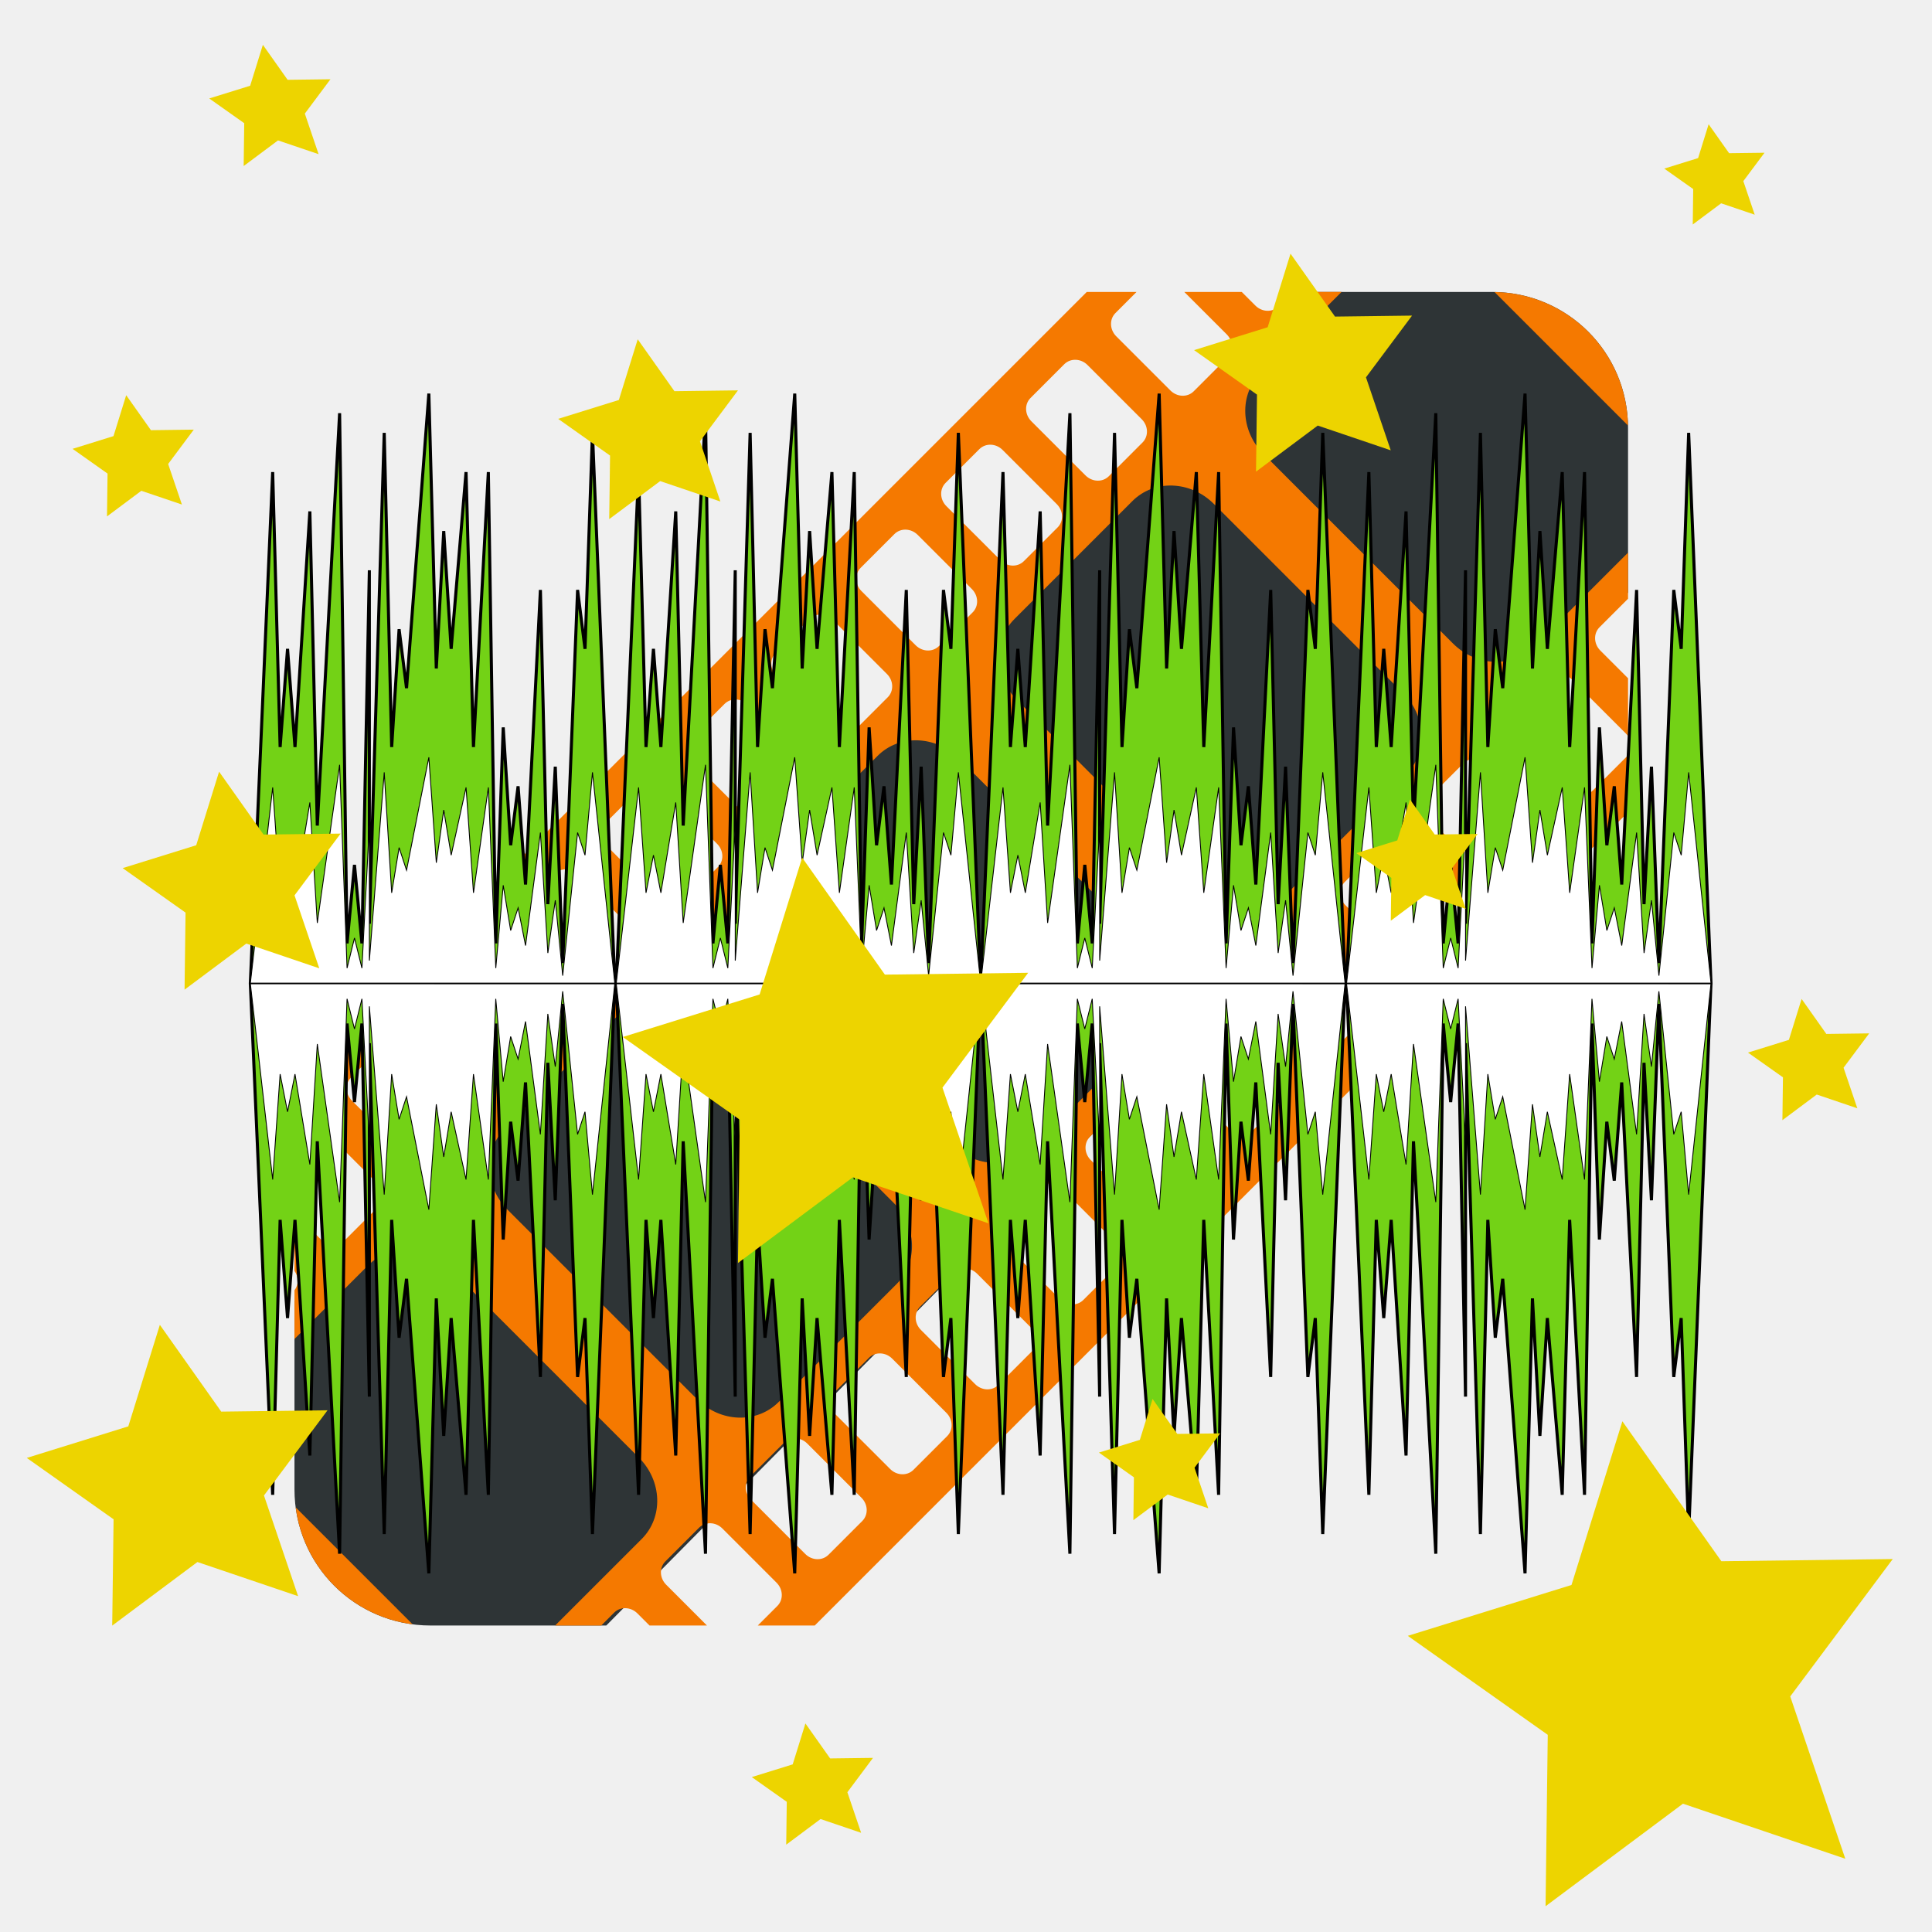
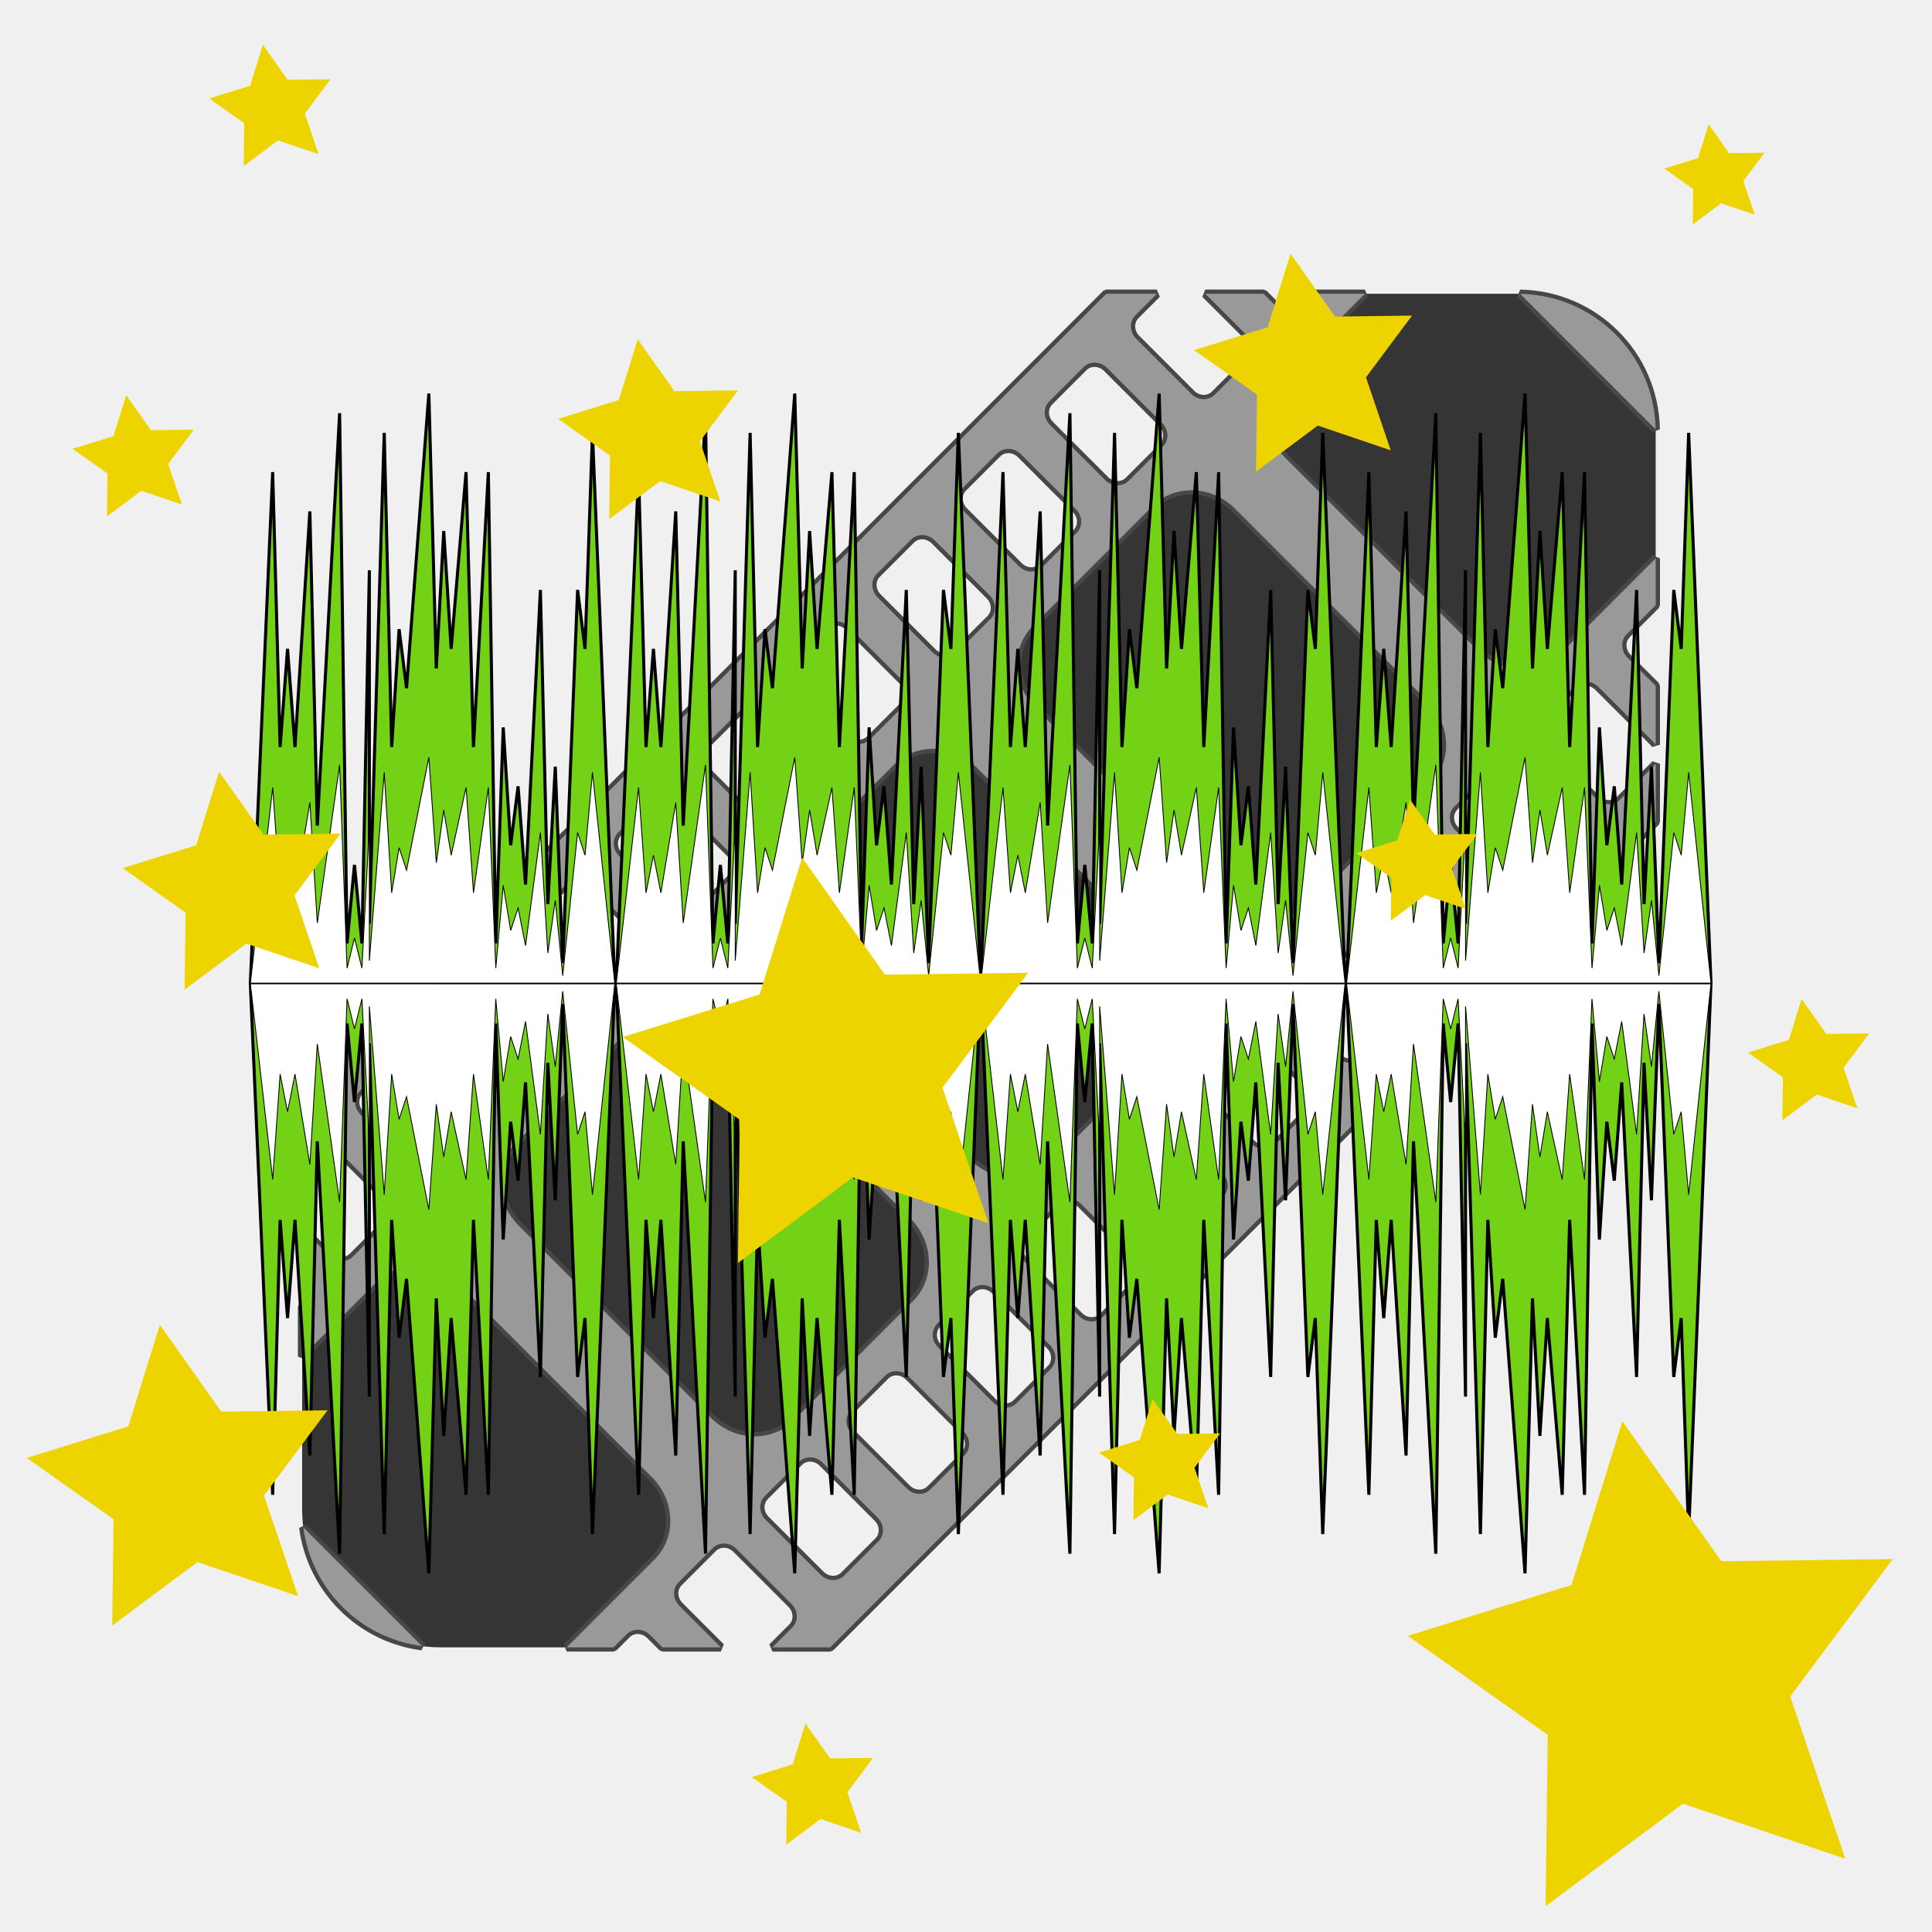
<svg xmlns="http://www.w3.org/2000/svg" xmlns:ns1="http://www.openswatchbook.org/uri/2009/osb" width="256px" height="256px" viewBox="0 0 256 256" version="1.1" id="SVGRoot" enable-background="new">
  <defs id="defs4485">
    <pattern id="Strips1_1" patternTransform="translate(0,0) scale(10,10)" height="1" width="2" patternUnits="userSpaceOnUse">
      <rect id="rect5447" height="2" width="1" y="-0.5" x="0" style="fill:black;stroke:none" />
    </pattern>
    <linearGradient id="linearGradient4727" ns1:paint="solid">
      <stop style="stop-color:#ce5c00;stop-opacity:1;" offset="0" id="stop4725" />
    </linearGradient>
    <pattern patternUnits="userSpaceOnUse" width="55" height="90" patternTransform="translate(-60,50.5)" id="pattern6214">
      <g style="fill:url(#Strips1_1);fill-opacity:1" transform="translate(-15,-28.5)" id="g4691">
        <rect style="opacity:0.815;fill:url(#Strips1_1);fill-opacity:1;stroke:none;stroke-width:4.527;stroke-linecap:round;stroke-linejoin:bevel;stroke-miterlimit:17.6;stroke-dasharray:none;stroke-dashoffset:0;stroke-opacity:1;paint-order:stroke fill markers" id="rect4683" width="30" height="30" x="40" y="59" ry="7.9" />
        <path style="opacity:0.815;fill:url(#Strips1_1);fill-opacity:1;stroke:none;stroke-width:8.601;stroke-linecap:round;stroke-linejoin:bevel;stroke-miterlimit:17.6;stroke-dasharray:none;stroke-dashoffset:0;stroke-opacity:1;paint-order:stroke fill markers" d="m 15,28.5 v 90 l 45,-45 z" id="path4687" />
      </g>
    </pattern>
  </defs>
  <g id="layer3" style="display:none">
    <path style="display:inline;opacity:1;fill:#99542c;fill-opacity:1;stroke:none;stroke-width:2.404;stroke-linecap:round;stroke-linejoin:bevel;stroke-miterlimit:17.6;stroke-dasharray:none;stroke-dashoffset:0;stroke-opacity:0.976;paint-order:stroke fill markers" d="m 218.904,18.277 c -0.857,-0.098 -1.727,-0.153 -2.612,-0.153 l -58.608,0.001 -8.325,8.325 1.63,1.63 -7.071,7.071 1.906,1.906 L 121.075,61.806 119.169,59.9 16.881,162.187 v 55.348 c 0,0.624 0.031,1.24 0.08,1.851 l 20.73,20.73 c 0.611,0.049 1.227,0.08 1.851,0.08 H 91.177 L 216.534,114.839 237.747,93.625 238.953,92.42 V 40.784 c 0,-0.884 -0.056,-1.755 -0.153,-2.612 z" id="path882" />
  </g>
  <g style="display:inline" id="g4738">
-     <path style="display:inline;opacity:1;fill:#2e3436;fill-opacity:1;stroke:none;stroke-width:5.573;stroke-linecap:round;stroke-linejoin:bevel;stroke-miterlimit:17.6;stroke-dasharray:none;stroke-dashoffset:0;stroke-opacity:0.976;paint-order:stroke fill markers" d="M 171.298,38.684 39.02,172.406 v 24.951 c 0,9.989 8.042,18.031 18.031,18.031 H 80.336 L 215.724,78.524 V 56.715 c 0,-9.989 -8.042,-18.031 -18.031,-18.031 z" id="rect1130" />
-     <path style="display:inline;opacity:1;fill:#f57900;fill-opacity:1;stroke:none;stroke-width:5.573;stroke-linecap:round;stroke-linejoin:bevel;stroke-miterlimit:17.6;stroke-dasharray:none;stroke-dashoffset:0;stroke-opacity:0.976;paint-order:stroke fill markers" d="M 144.002,38.684 39.02,143.666 v 6.596 l 0.723,-0.723 c 0.825,-0.825 2.201,-0.778 3.085,0.106 l 7.18,7.18 c 0.884,0.884 0.931,2.26 0.106,3.085 l -4.468,4.47 c -0.825,0.825 -2.201,0.777 -3.085,-0.107 l -3.54,-3.54 v 7.666 c 0.563,0.797 0.565,1.834 0,2.566 v 6.46 l 9.754,-9.754 c 2.885,-2.885 7.694,-2.72 10.784,0.37 l 25.099,25.099 c 3.09,3.09 3.255,7.899 0.37,10.784 L 73.562,215.388 h 6.109 l 1.708,-1.708 c 0.825,-0.825 2.201,-0.777 3.085,0.107 l 1.601,1.601 h 7.61 l -5.405,-5.407 c -0.884,-0.884 -0.932,-2.26 -0.107,-3.085 l 4.47,-4.47 c 0.825,-0.825 2.201,-0.777 3.085,0.107 l 7.178,7.18 c 0.884,0.884 0.932,2.258 0.107,3.083 l -2.591,2.591 h 7.548 L 215.724,107.624 v -7.593 c -0.06,0.081 -0.118,0.164 -0.191,0.238 l -4.47,4.468 c -0.825,0.825 -2.201,0.778 -3.085,-0.106 l -7.178,-7.18 c -0.884,-0.884 -0.932,-2.26 -0.107,-3.085 l 4.47,-4.468 c 0.825,-0.825 2.201,-0.778 3.085,0.106 l 7.178,7.18 c 0.114,0.114 0.212,0.236 0.298,0.364 v -7.677 l -3.672,-3.671 c -0.884,-0.884 -0.931,-2.26 -0.106,-3.085 l 3.778,-3.778 v -6.111 l -12.41,12.41 c -2.885,2.885 -7.694,2.72 -10.784,-0.37 L 167.432,60.168 c -3.09,-3.09 -3.255,-7.901 -0.37,-10.786 l 10.7,-10.699 h -6.423 l -1.912,1.912 c -0.825,0.825 -2.201,0.777 -3.085,-0.107 l -1.804,-1.804 h -7.612 l 5.612,5.61 c 0.884,0.884 0.931,2.26 0.106,3.085 l -4.47,4.47 c -0.825,0.825 -2.201,0.777 -3.085,-0.107 l -7.178,-7.178 c -0.884,-0.884 -0.932,-2.26 -0.107,-3.085 l 2.794,-2.794 z m 54.027,0.008 17.687,17.687 C 215.54,46.659 207.749,38.869 198.029,38.692 Z m -55.488,8.983 c 0.558,0.019 1.122,0.251 1.563,0.693 l 7.18,7.18 c 0.884,0.884 0.931,2.26 0.106,3.085 l -4.468,4.47 c -0.825,0.825 -2.201,0.777 -3.085,-0.107 l -7.18,-7.18 c -0.884,-0.884 -0.931,-2.258 -0.106,-3.083 l 4.468,-4.47 c 0.413,-0.413 0.964,-0.607 1.521,-0.587 z m -11.253,11.252 c 0.558,0.019 1.122,0.253 1.563,0.695 l 7.18,7.18 c 0.884,0.884 0.932,2.26 0.107,3.085 l -4.47,4.468 c -0.825,0.825 -2.201,0.778 -3.085,-0.106 l -7.18,-7.18 c -0.884,-0.884 -0.931,-2.26 -0.106,-3.085 l 4.47,-4.468 c 0.413,-0.413 0.962,-0.608 1.52,-0.589 z m 24.078,5.413 c 1.949,0.067 3.924,0.88 5.469,2.424 l 25.099,25.099 c 3.09,3.09 3.255,7.899 0.37,10.784 l -15.622,15.622 c -2.885,2.885 -7.696,2.72 -10.786,-0.37 L 134.798,92.801 c -3.09,-3.09 -3.255,-7.901 -0.37,-10.786 l 15.622,-15.622 c 1.442,-1.442 3.366,-2.122 5.315,-2.055 z m -35.331,5.84 c 0.558,0.019 1.123,0.253 1.565,0.695 l 7.178,7.178 c 0.884,0.884 0.932,2.26 0.107,3.085 l -4.47,4.47 c -0.825,0.825 -2.201,0.778 -3.085,-0.106 l -7.178,-7.18 c -0.884,-0.884 -0.932,-2.26 -0.107,-3.085 l 4.47,-4.47 c 0.413,-0.413 0.962,-0.607 1.52,-0.587 z m -11.253,11.253 c 0.558,0.019 1.123,0.253 1.565,0.695 l 7.178,7.178 c 0.884,0.884 0.932,2.26 0.107,3.085 l -4.47,4.47 c -0.825,0.825 -2.201,0.777 -3.085,-0.107 l -7.178,-7.178 c -0.884,-0.884 -0.932,-2.26 -0.107,-3.085 l 4.47,-4.47 c 0.413,-0.413 0.962,-0.607 1.52,-0.587 z M 97.529,92.686 c 0.558,0.019 1.122,0.253 1.563,0.695 l 7.18,7.178 c 0.884,0.884 0.931,2.26 0.106,3.085 l -4.47,4.47 c -0.825,0.825 -2.199,0.777 -3.083,-0.107 l -7.18,-7.178 C 90.761,99.945 90.714,98.569 91.54,97.743 l 4.468,-4.47 c 0.413,-0.413 0.964,-0.607 1.521,-0.587 z m 24.078,5.411 c 1.949,0.067 3.924,0.881 5.469,2.426 l 25.099,25.097 c 3.09,3.09 3.255,7.899 0.37,10.784 l -15.622,15.622 c -2.885,2.885 -7.696,2.721 -10.786,-0.368 l -25.099,-25.099 c -3.09,-3.09 -3.253,-7.899 -0.368,-10.784 l 15.622,-15.624 c 1.442,-1.442 3.366,-2.122 5.315,-2.055 z m 73.822,2.465 c 0.558,0.019 1.123,0.253 1.565,0.695 l 7.178,7.18 c 0.884,0.884 0.932,2.258 0.107,3.083 l -4.47,4.47 c -0.825,0.825 -2.201,0.778 -3.085,-0.106 l -7.178,-7.18 c -0.884,-0.884 -0.932,-2.26 -0.107,-3.085 l 4.47,-4.47 c 0.413,-0.413 0.962,-0.607 1.52,-0.587 z m -109.153,3.377 c 0.558,0.019 1.122,0.251 1.563,0.693 l 7.18,7.18 c 0.884,0.884 0.931,2.26 0.106,3.085 l -4.468,4.468 c -0.825,0.825 -2.201,0.778 -3.085,-0.106 l -7.18,-7.18 c -0.884,-0.884 -0.931,-2.26 -0.106,-3.085 l 4.47,-4.468 c 0.413,-0.413 0.962,-0.607 1.52,-0.587 z m 97.901,7.876 c 0.558,0.019 1.122,0.253 1.563,0.695 l 7.18,7.178 c 0.884,0.884 0.931,2.26 0.106,3.085 l -4.47,4.47 c -0.825,0.825 -2.199,0.777 -3.083,-0.107 l -7.18,-7.178 c -0.884,-0.884 -0.932,-2.26 -0.107,-3.085 l 4.47,-4.47 c 0.413,-0.413 0.964,-0.607 1.521,-0.587 z m -109.155,3.376 c 0.558,0.019 1.123,0.253 1.565,0.695 l 7.178,7.18 c 0.884,0.884 0.932,2.258 0.107,3.083 l -4.47,4.47 c -0.825,0.825 -2.201,0.778 -3.085,-0.106 l -7.178,-7.18 c -0.884,-0.884 -0.932,-2.26 -0.107,-3.085 l 4.47,-4.47 c 0.413,-0.413 0.962,-0.607 1.52,-0.587 z m 97.901,7.878 c 0.558,0.019 1.122,0.253 1.563,0.695 l 7.18,7.178 c 0.884,0.884 0.931,2.26 0.106,3.085 l -4.468,4.47 c -0.825,0.825 -2.201,0.777 -3.085,-0.107 l -7.18,-7.178 c -0.884,-0.884 -0.931,-2.26 -0.106,-3.085 l 4.468,-4.47 c 0.413,-0.413 0.964,-0.607 1.521,-0.587 z m -109.155,3.376 c 0.558,0.019 1.123,0.253 1.565,0.695 l 7.178,7.178 c 0.884,0.884 0.932,2.26 0.107,3.085 l -4.47,4.47 c -0.825,0.825 -2.201,0.777 -3.085,-0.107 l -7.178,-7.178 c -0.884,-0.884 -0.932,-2.26 -0.107,-3.085 l 4.47,-4.47 c 0.413,-0.413 0.962,-0.607 1.52,-0.587 z m 24.079,5.411 c 1.949,0.067 3.924,0.881 5.469,2.426 l 25.097,25.099 c 3.09,3.09 3.256,7.898 0.371,10.782 l -15.623,15.623 c -2.885,2.885 -7.694,2.72 -10.784,-0.37 L 67.28,160.32 c -3.09,-3.09 -3.253,-7.901 -0.368,-10.786 l 15.622,-15.622 c 1.442,-1.442 3.366,-2.123 5.315,-2.056 z m 73.822,2.466 c 0.558,0.019 1.123,0.251 1.565,0.693 l 7.178,7.18 c 0.884,0.884 0.932,2.26 0.107,3.085 l -4.47,4.47 c -0.825,0.825 -2.201,0.777 -3.085,-0.107 l -7.18,-7.18 c -0.884,-0.884 -0.931,-2.258 -0.106,-3.083 l 4.47,-4.47 c 0.413,-0.413 0.962,-0.607 1.52,-0.587 z m -109.155,3.376 c 0.558,0.019 1.123,0.253 1.565,0.695 l 7.18,7.178 c 0.884,0.884 0.931,2.26 0.106,3.085 l -4.47,4.47 c -0.825,0.825 -2.199,0.777 -3.083,-0.107 l -7.18,-7.178 c -0.884,-0.884 -0.932,-2.26 -0.107,-3.085 l 4.47,-4.47 c 0.413,-0.413 0.962,-0.607 1.52,-0.587 z m 97.901,7.876 c 0.558,0.019 1.123,0.253 1.565,0.695 l 7.178,7.18 c 0.884,0.884 0.932,2.26 0.107,3.085 l -4.47,4.468 c -0.825,0.825 -2.201,0.778 -3.085,-0.106 l -7.178,-7.18 c -0.884,-0.884 -0.932,-2.26 -0.107,-3.085 l 4.47,-4.468 c 0.413,-0.413 0.962,-0.608 1.52,-0.589 z m -11.253,11.253 c 0.558,0.019 1.123,0.253 1.565,0.695 l 7.18,7.178 c 0.884,0.884 0.931,2.26 0.106,3.085 l -4.47,4.47 c -0.825,0.825 -2.201,0.778 -3.085,-0.106 l -7.178,-7.18 c -0.884,-0.884 -0.932,-2.26 -0.107,-3.085 l 4.47,-4.47 c 0.413,-0.413 0.962,-0.607 1.52,-0.587 z m -11.252,11.253 c 0.558,0.019 1.122,0.253 1.563,0.695 l 7.18,7.178 c 0.884,0.884 0.931,2.26 0.106,3.085 l -4.468,4.47 c -0.825,0.825 -2.201,0.777 -3.085,-0.107 l -7.18,-7.178 c -0.884,-0.884 -0.931,-2.26 -0.106,-3.085 l 4.468,-4.47 c 0.413,-0.413 0.964,-0.607 1.521,-0.587 z m -11.253,11.253 c 0.558,0.019 1.121,0.251 1.563,0.693 l 7.18,7.18 c 0.884,0.884 0.932,2.26 0.107,3.085 l -4.47,4.47 c -0.825,0.825 -2.201,0.777 -3.085,-0.107 l -7.18,-7.178 c -0.884,-0.884 -0.931,-2.26 -0.106,-3.085 l 4.47,-4.47 c 0.413,-0.413 0.962,-0.607 1.52,-0.587 z m -11.253,11.253 c 0.558,0.019 1.123,0.251 1.565,0.693 l 7.178,7.18 c 0.884,0.884 0.932,2.26 0.107,3.085 l -4.47,4.468 c -0.825,0.825 -2.201,0.778 -3.085,-0.106 l -7.178,-7.18 c -0.884,-0.884 -0.932,-2.26 -0.107,-3.085 l 4.47,-4.468 c 0.413,-0.413 0.962,-0.607 1.52,-0.587 z m -66.225,9.149 c 1.057,8.077 7.414,14.435 15.491,15.491 z" id="rect976" />
+     <path style="display:inline;opacity:1;fill:#353535;fill-opacity:1;stroke:none;stroke-width:5.657;stroke-linecap:round;stroke-linejoin:bevel;stroke-miterlimit:17.6;stroke-dasharray:none;stroke-dashoffset:0;stroke-opacity:0.976;paint-order:stroke fill markers" d="M 174.296,38.929 40.036,174.655 v 25.325 c 0,10.139 8.162,18.301 18.301,18.301 H 81.971 L 219.388,79.366 V 57.23 c 0,-10.139 -8.162,-18.301 -18.301,-18.301 z" id="rect1130-3" />
+     <path style="display:inline;opacity:1;fill:#999999;fill-opacity:1;stroke:#474747;stroke-width:1.131;stroke-linecap:round;stroke-linejoin:bevel;stroke-miterlimit:17.6;stroke-dasharray:none;stroke-dashoffset:0;stroke-opacity:1;paint-order:stroke fill markers" d="M 146.591,38.929 40.036,145.484 v 6.694 l 0.733,-0.733 c 0.838,-0.838 2.234,-0.79 3.131,0.107 l 7.288,7.288 c 0.897,0.897 0.945,2.294 0.107,3.131 l -4.535,4.537 c -0.838,0.838 -2.234,0.788 -3.131,-0.109 l -3.593,-3.593 v 7.781 c 0.571,0.809 0.573,1.862 0,2.604 v 6.557 l 9.9,-9.9 c 2.928,-2.928 7.809,-2.761 10.946,0.375 l 25.475,25.475 c 3.136,3.136 3.304,8.017 0.375,10.946 l -11.636,11.636 h 6.201 l 1.734,-1.734 c 0.838,-0.838 2.234,-0.788 3.131,0.109 l 1.625,1.625 h 7.725 l -5.486,-5.488 c -0.897,-0.897 -0.946,-2.294 -0.109,-3.131 l 4.537,-4.537 c 0.838,-0.838 2.234,-0.788 3.131,0.109 l 7.286,7.288 c 0.897,0.897 0.946,2.292 0.109,3.13 l -2.63,2.63 h 7.661 L 219.388,108.903 v -7.707 c -0.06,0.083 -0.12,0.167 -0.194,0.241 l -4.537,4.535 c -0.838,0.838 -2.234,0.79 -3.131,-0.107 l -7.286,-7.288 c -0.897,-0.897 -0.946,-2.294 -0.109,-3.131 l 4.537,-4.535 c 0.838,-0.838 2.234,-0.79 3.131,0.107 l 7.286,7.288 c 0.115,0.115 0.216,0.24 0.303,0.369 v -7.792 l -3.727,-3.726 c -0.897,-0.897 -0.945,-2.294 -0.107,-3.131 l 3.835,-3.835 v -6.202 l -12.596,12.596 c -2.928,2.928 -7.809,2.761 -10.946,-0.375 L 170.372,60.735 c -3.136,-3.136 -3.304,-8.019 -0.375,-10.947 l 10.86,-10.859 h -6.519 l -1.94,1.94 c -0.838,0.838 -2.234,0.788 -3.131,-0.109 l -1.831,-1.831 h -7.726 l 5.696,5.694 c 0.897,0.897 0.945,2.294 0.107,3.131 l -4.537,4.537 c -0.838,0.838 -2.234,0.788 -3.131,-0.109 l -7.286,-7.286 c -0.897,-0.897 -0.946,-2.294 -0.109,-3.131 l 2.836,-2.836 z m 54.837,0.008 17.952,17.952 c -0.179,-9.866 -8.087,-17.773 -17.952,-17.952 z m -56.319,9.117 c 0.566,0.02 1.138,0.255 1.587,0.704 l 7.288,7.288 c 0.897,0.897 0.945,2.294 0.107,3.131 l -4.535,4.537 c -0.838,0.838 -2.234,0.788 -3.131,-0.109 l -7.288,-7.288 c -0.897,-0.897 -0.945,-2.292 -0.107,-3.13 l 4.535,-4.537 c 0.419,-0.419 0.978,-0.616 1.544,-0.596 z m -11.422,11.42 c 0.566,0.02 1.138,0.257 1.587,0.705 l 7.288,7.288 c 0.897,0.897 0.946,2.294 0.109,3.131 l -4.537,4.535 c -0.838,0.838 -2.234,0.79 -3.131,-0.107 l -7.288,-7.288 c -0.897,-0.897 -0.945,-2.294 -0.107,-3.131 l 4.537,-4.535 c 0.419,-0.419 0.977,-0.617 1.543,-0.598 z m 24.439,5.494 c 1.978,0.068 3.983,0.893 5.551,2.461 l 25.475,25.475 c 3.136,3.136 3.304,8.017 0.375,10.946 l -15.856,15.856 c -2.928,2.928 -7.811,2.761 -10.947,-0.375 L 137.25,93.857 c -3.136,-3.136 -3.304,-8.019 -0.375,-10.947 l 15.856,-15.856 c 1.464,-1.464 3.416,-2.153 5.395,-2.085 z m -35.861,5.928 c 0.566,0.02 1.14,0.257 1.588,0.705 l 7.286,7.286 c 0.897,0.897 0.946,2.294 0.109,3.131 l -4.537,4.537 c -0.838,0.838 -2.234,0.79 -3.131,-0.107 l -7.286,-7.288 c -0.897,-0.897 -0.946,-2.294 -0.109,-3.131 l 4.537,-4.537 c 0.419,-0.419 0.977,-0.616 1.543,-0.596 z M 110.842,82.319 c 0.566,0.02 1.14,0.257 1.588,0.705 l 7.286,7.286 c 0.897,0.897 0.946,2.294 0.109,3.131 l -4.537,4.537 c -0.838,0.838 -2.234,0.788 -3.131,-0.109 l -7.286,-7.286 c -0.897,-0.897 -0.946,-2.294 -0.109,-3.131 l 4.537,-4.537 c 0.419,-0.419 0.977,-0.616 1.543,-0.596 z M 99.422,93.741 c 0.566,0.02 1.138,0.257 1.587,0.705 l 7.288,7.286 c 0.897,0.897 0.945,2.294 0.107,3.131 l -4.537,4.537 c -0.838,0.838 -2.232,0.788 -3.13,-0.109 l -7.288,-7.286 c -0.897,-0.897 -0.945,-2.294 -0.107,-3.131 l 4.535,-4.537 c 0.419,-0.419 0.978,-0.616 1.544,-0.596 z m 24.439,5.492 c 1.978,0.068 3.983,0.894 5.551,2.462 l 25.475,25.473 c 3.136,3.136 3.304,8.017 0.375,10.946 l -15.856,15.856 c -2.928,2.928 -7.811,2.762 -10.947,-0.374 L 102.984,128.122 c -3.136,-3.136 -3.302,-8.017 -0.374,-10.946 l 15.856,-15.858 c 1.464,-1.464 3.416,-2.153 5.395,-2.085 z m 74.928,2.502 c 0.566,0.02 1.14,0.257 1.588,0.705 l 7.286,7.288 c 0.897,0.897 0.946,2.292 0.109,3.13 l -4.537,4.537 c -0.838,0.838 -2.234,0.79 -3.131,-0.107 l -7.286,-7.288 c -0.897,-0.897 -0.946,-2.294 -0.109,-3.131 l 4.537,-4.537 c 0.419,-0.419 0.977,-0.616 1.543,-0.596 z M 88,105.163 c 0.566,0.02 1.138,0.255 1.587,0.704 l 7.288,7.288 c 0.897,0.897 0.945,2.294 0.107,3.131 l -4.535,4.535 c -0.838,0.838 -2.234,0.79 -3.131,-0.107 l -7.288,-7.288 c -0.897,-0.897 -0.945,-2.294 -0.107,-3.131 l 4.537,-4.535 c 0.419,-0.419 0.977,-0.616 1.543,-0.596 z m 99.368,7.994 c 0.566,0.02 1.138,0.257 1.587,0.705 l 7.288,7.286 c 0.897,0.897 0.945,2.294 0.107,3.131 l -4.537,4.537 c -0.838,0.838 -2.232,0.788 -3.13,-0.109 l -7.288,-7.286 c -0.897,-0.897 -0.946,-2.294 -0.109,-3.131 l 4.537,-4.537 c 0.419,-0.419 0.978,-0.616 1.544,-0.596 z m -110.79,3.426 c 0.566,0.02 1.14,0.257 1.588,0.705 l 7.286,7.288 c 0.897,0.897 0.946,2.292 0.109,3.13 l -4.537,4.537 c -0.838,0.838 -2.234,0.79 -3.131,-0.107 l -7.286,-7.288 c -0.897,-0.897 -0.946,-2.294 -0.109,-3.131 l 4.537,-4.537 c 0.419,-0.419 0.977,-0.616 1.543,-0.596 z m 99.368,7.996 c 0.566,0.02 1.138,0.257 1.587,0.705 l 7.288,7.286 c 0.897,0.897 0.945,2.294 0.107,3.131 l -4.535,4.537 c -0.838,0.838 -2.234,0.788 -3.131,-0.109 l -7.288,-7.286 c -0.897,-0.897 -0.945,-2.294 -0.107,-3.131 l 4.535,-4.537 c 0.419,-0.419 0.978,-0.616 1.544,-0.596 z m -110.79,3.426 c 0.566,0.02 1.14,0.257 1.588,0.705 l 7.286,7.286 c 0.897,0.897 0.946,2.294 0.109,3.131 l -4.537,4.537 c -0.838,0.838 -2.234,0.788 -3.131,-0.109 l -7.286,-7.286 c -0.897,-0.897 -0.946,-2.294 -0.109,-3.131 l 4.537,-4.537 c 0.419,-0.419 0.977,-0.616 1.543,-0.596 z m 24.44,5.492 c 1.978,0.068 3.983,0.894 5.551,2.462 l 25.473,25.475 c 3.136,3.136 3.305,8.016 0.377,10.944 L 105.14,188.236 c -2.928,2.928 -7.809,2.761 -10.946,-0.375 L 68.719,162.387 c -3.136,-3.136 -3.302,-8.019 -0.374,-10.947 l 15.856,-15.856 c 1.464,-1.464 3.416,-2.155 5.395,-2.087 z m 74.928,2.503 c 0.566,0.02 1.14,0.255 1.588,0.704 l 7.286,7.288 c 0.897,0.897 0.946,2.294 0.109,3.131 l -4.537,4.537 c -0.838,0.838 -2.234,0.788 -3.131,-0.109 l -7.288,-7.288 c -0.897,-0.897 -0.945,-2.292 -0.107,-3.13 l 4.537,-4.537 c 0.419,-0.419 0.977,-0.616 1.543,-0.596 z M 53.734,139.427 c 0.566,0.02 1.14,0.257 1.588,0.705 l 7.288,7.286 c 0.897,0.897 0.945,2.294 0.107,3.131 l -4.537,4.537 c -0.838,0.838 -2.232,0.788 -3.13,-0.109 l -7.288,-7.286 c -0.897,-0.897 -0.946,-2.294 -0.109,-3.131 l 4.537,-4.537 c 0.419,-0.419 0.977,-0.616 1.543,-0.596 z m 99.368,7.994 c 0.566,0.02 1.14,0.257 1.588,0.705 l 7.286,7.288 c 0.897,0.897 0.946,2.294 0.109,3.131 l -4.537,4.535 c -0.838,0.838 -2.234,0.79 -3.131,-0.107 l -7.286,-7.288 c -0.897,-0.897 -0.946,-2.294 -0.109,-3.131 l 4.537,-4.535 c 0.419,-0.419 0.977,-0.617 1.543,-0.598 z m -11.422,11.422 c 0.566,0.02 1.14,0.257 1.588,0.705 l 7.288,7.286 c 0.897,0.897 0.945,2.294 0.107,3.131 l -4.537,4.537 c -0.838,0.838 -2.234,0.79 -3.131,-0.107 l -7.286,-7.288 c -0.897,-0.897 -0.946,-2.294 -0.109,-3.131 l 4.537,-4.537 c 0.419,-0.419 0.977,-0.616 1.543,-0.596 z m -11.42,11.422 c 0.566,0.02 1.138,0.257 1.587,0.705 l 7.288,7.286 c 0.897,0.897 0.945,2.294 0.107,3.131 l -4.535,4.537 c -0.838,0.838 -2.234,0.788 -3.131,-0.109 l -7.288,-7.286 c -0.897,-0.897 -0.945,-2.294 -0.107,-3.131 l 4.535,-4.537 c 0.419,-0.419 0.978,-0.616 1.544,-0.596 z m -11.422,11.422 c 0.566,0.02 1.138,0.255 1.587,0.704 l 7.288,7.288 c 0.897,0.897 0.946,2.294 0.109,3.131 l -4.537,4.537 c -0.838,0.838 -2.234,0.788 -3.131,-0.109 l -7.288,-7.286 c -0.897,-0.897 -0.945,-2.294 -0.107,-3.131 l 4.537,-4.537 c 0.419,-0.419 0.977,-0.616 1.543,-0.596 z m -11.422,11.422 c 0.566,0.02 1.14,0.255 1.588,0.704 l 7.286,7.288 c 0.897,0.897 0.946,2.294 0.109,3.131 l -4.537,4.535 c -0.838,0.838 -2.234,0.79 -3.131,-0.107 l -7.286,-7.288 c -0.897,-0.897 -0.946,-2.294 -0.109,-3.131 l 4.537,-4.535 c 0.419,-0.419 0.977,-0.616 1.543,-0.596 z m -67.218,9.286 c 1.073,8.198 7.526,14.651 15.723,15.723 z" id="rect976-6" />
  </g>
  <g id="layer1" style="display:inline;opacity:1" />
  <g id="layer2" style="display:inline">
    <path style="display:inline;fill:#73d216;stroke:#000000;stroke-width:0.406;stroke-linecap:butt;stroke-linejoin:miter;stroke-miterlimit:4;stroke-dasharray:none;stroke-opacity:1" d="M 56.825,52.153 53.869,91.182 52.882,83.371 51.899,98.986 50.912,57.354 48.942,122.4 V 75.567 L 47.956,125.004 46.97,114.595 45.986,125.004 45,54.751 42.044,109.394 41.058,67.762 39.088,98.986 38.101,85.975 37.118,98.986 36.131,62.555 33.175,130.21 h 48.285 l -2.956,-72.856 -0.986,28.621 -0.984,-7.805 -1.972,49.437 -0.984,-26.017 -0.986,18.213 -0.986,-41.632 -1.97,39.029 -0.986,-13.011 -0.984,7.81 -0.986,-15.615 L 65.693,125.004 64.709,62.555 62.737,98.986 61.753,62.555 59.781,85.975 58.797,70.365 57.811,88.578 Z m 48.483,0 -2.956,39.029 -0.986,-7.81 L 100.379,98.986 99.396,57.354 97.423,122.4 V 75.567 L 96.439,125.004 95.453,114.595 94.467,125.004 93.483,54.751 90.527,109.394 89.541,67.762 87.571,98.986 86.585,85.975 85.598,98.986 84.615,62.555 81.658,130.21 h 48.285 l -2.956,-72.856 -0.986,28.621 -0.986,-7.805 -1.97,49.437 -0.986,-26.017 -0.984,18.213 -0.986,-41.632 -1.97,39.029 -0.986,-13.011 -0.986,7.81 -0.984,-15.615 -0.986,28.621 -0.986,-62.448 -1.97,36.431 -0.986,-36.431 -1.97,23.42 -0.986,-15.609 -0.984,18.213 z m 24.636,78.058 h 48.285 l -2.956,-72.856 -0.986,28.621 -0.984,-7.805 -1.972,49.437 -0.984,-26.017 -0.986,18.213 -0.986,-41.632 -1.97,39.029 -0.986,-13.011 -0.984,7.81 -0.986,-15.615 -0.986,28.621 -0.986,-62.448 -1.97,36.431 -0.986,-36.431 -1.97,23.42 -0.986,-15.609 -0.984,18.213 -0.986,-36.425 -2.956,39.029 -0.986,-7.81 -0.984,15.615 -0.986,-41.632 -1.97,65.046 V 75.567 l -0.986,49.437 -0.986,-10.408 -0.984,10.408 -0.986,-70.253 -2.956,54.644 -0.986,-41.632 L 135.856,98.986 134.87,85.975 133.886,98.986 132.9,62.555 Z M 202.076,52.153 199.12,91.182 198.134,83.371 197.147,98.986 196.164,57.354 194.191,122.4 V 75.567 l -0.984,49.437 -0.986,-10.408 -0.986,10.408 -0.984,-70.253 -2.956,54.644 -0.986,-41.632 -1.97,31.224 -0.986,-13.011 -0.986,13.011 -0.984,-36.431 -2.956,67.655 h 48.285 l -2.956,-72.856 -0.986,28.621 -0.986,-7.805 -1.97,49.437 -0.986,-26.017 -0.984,18.213 -0.986,-41.632 -1.97,39.029 -0.986,-13.011 -0.986,7.81 -0.984,-15.615 -0.986,28.621 -0.986,-62.448 -1.97,36.431 -0.986,-36.431 -1.97,23.42 -0.986,-15.609 -0.986,18.213 z M 33.175,130.415 l 2.956,67.655 0.986,-36.431 0.984,13.012 0.986,-13.012 1.97,31.224 0.986,-41.632 L 45,205.875 l 0.986,-70.253 0.984,10.408 0.986,-10.408 0.986,49.437 v -46.834 l 1.97,65.046 0.986,-41.632 0.984,15.615 0.986,-7.805 2.956,39.029 0.986,-36.431 0.986,18.213 0.984,-15.609 1.972,23.419 0.984,-36.431 1.972,36.431 0.984,-62.448 0.986,28.621 0.986,-15.609 0.984,7.805 0.986,-13.011 1.97,39.029 0.986,-41.632 0.986,18.218 0.984,-26.023 1.972,49.437 0.984,-7.805 0.986,28.621 2.956,-72.856 z m 48.483,0 2.956,67.655 0.984,-36.431 0.986,13.012 0.986,-13.012 1.97,31.224 0.986,-41.632 2.956,54.644 0.984,-70.253 0.986,10.408 0.986,-10.408 0.984,49.437 v -46.834 l 1.972,65.046 0.984,-41.632 0.986,15.615 0.986,-7.805 2.956,39.029 0.986,-36.431 0.984,18.213 0.986,-15.609 1.97,23.419 0.986,-36.431 1.97,36.431 0.986,-62.448 0.986,28.621 0.984,-15.609 0.986,7.805 0.986,-13.011 1.97,39.029 0.986,-41.632 0.984,18.218 0.986,-26.023 1.97,49.437 0.986,-7.805 0.986,28.621 2.956,-72.856 z m 48.285,0 2.956,67.655 0.986,-36.431 0.984,13.012 0.986,-13.012 1.97,31.224 0.986,-41.632 2.956,54.644 0.986,-70.253 0.984,10.408 0.986,-10.408 0.986,49.437 v -46.834 l 1.97,65.046 0.986,-41.632 0.984,15.615 0.986,-7.805 2.956,39.029 0.986,-36.431 0.984,18.213 0.986,-15.609 1.97,23.419 0.986,-36.431 1.97,36.431 0.986,-62.448 0.986,28.621 0.986,-15.609 0.984,7.805 0.986,-13.011 1.97,39.029 0.986,-41.632 0.986,18.218 0.984,-26.023 1.972,49.437 0.984,-7.805 0.986,28.621 2.956,-72.856 z m 48.483,0 2.956,67.655 0.984,-36.431 0.986,13.012 0.986,-13.012 1.97,31.224 0.986,-41.632 2.956,54.644 0.984,-70.253 0.986,10.408 0.986,-10.408 0.984,49.437 v -46.834 l 1.972,65.046 0.984,-41.632 0.986,15.615 0.986,-7.805 2.956,39.029 0.984,-36.431 0.986,18.213 0.986,-15.609 1.97,23.419 0.986,-36.431 1.97,36.431 0.986,-62.448 0.986,28.621 0.984,-15.609 0.986,7.805 0.986,-13.011 1.97,39.029 0.986,-41.632 0.984,18.218 0.986,-26.023 1.97,49.437 0.986,-7.805 0.986,28.621 2.956,-72.856 z" id="path895" />
    <path style="display:inline;opacity:1;fill:#ffffff;stroke:#000000;stroke-width:0.115;stroke-linecap:butt;stroke-linejoin:miter;stroke-miterlimit:4;stroke-dasharray:none;stroke-opacity:1" d="m 56.825,100.346 -2.956,14.963 -0.986,-2.996 -0.984,5.993 -0.986,-15.965 -1.97,24.944 v -17.959 l -0.986,18.952 -0.986,-3.989 -0.984,3.989 L 45,101.339 l -2.956,20.955 -0.986,-15.965 -1.97,11.976 -0.986,-4.991 -0.984,4.991 -0.986,-13.97 -2.956,25.937 h 48.285 l -2.956,-27.931 -0.986,10.974 -0.984,-2.996 -1.972,18.961 -0.984,-9.982 -0.986,6.985 -0.986,-15.965 -1.97,14.972 -0.986,-4.991 -0.984,2.996 -0.986,-5.993 -0.986,10.974 -0.984,-23.942 -1.972,13.97 -0.984,-13.97 -1.972,8.98 -0.984,-5.983 -0.986,6.985 z m 48.483,0 -2.956,14.963 -0.986,-2.996 -0.986,5.993 -0.984,-15.965 -1.972,24.944 v -17.959 l -0.984,18.952 -0.986,-3.989 -0.986,3.989 -0.984,-26.939 -2.956,20.955 -0.986,-15.965 -1.97,11.976 -0.986,-4.991 -0.986,4.991 -0.984,-13.97 -2.956,25.937 h 48.285 l -2.956,-27.931 -0.986,10.974 -0.986,-2.996 -1.97,18.961 -0.986,-9.982 -0.984,6.985 -0.986,-15.965 -1.97,14.972 -0.986,-4.991 -0.986,2.996 -0.984,-5.993 -0.986,10.974 -0.986,-23.942 -1.97,13.97 -0.986,-13.97 -1.97,8.98 -0.986,-5.983 -0.984,6.985 z m 24.636,29.925 h 48.285 l -2.956,-27.931 -0.986,10.974 -0.984,-2.996 -1.972,18.961 -0.984,-9.982 -0.986,6.985 -0.986,-15.965 -1.97,14.972 -0.986,-4.991 -0.984,2.996 -0.986,-5.993 -0.986,10.974 -0.986,-23.942 -1.97,13.97 -0.986,-13.97 -1.97,8.98 -0.986,-5.983 -0.984,6.985 -0.986,-13.97 -2.956,14.963 -0.986,-2.996 -0.984,5.993 -0.986,-15.965 -1.97,24.944 v -17.959 l -0.986,18.952 -0.986,-3.989 -0.984,3.989 -0.986,-26.939 -2.956,20.955 -0.986,-15.965 -1.97,11.976 -0.986,-4.991 -0.984,4.991 -0.986,-13.97 z m 72.133,-29.925 -2.956,14.963 -0.986,-2.996 -0.986,5.993 -0.984,-15.965 -1.972,24.944 v -17.959 l -0.984,18.952 -0.986,-3.989 -0.986,3.989 -0.984,-26.939 -2.956,20.955 -0.986,-15.965 -1.97,11.976 -0.986,-4.991 -0.986,4.991 -0.984,-13.97 -2.956,25.937 h 48.285 l -2.956,-27.931 -0.986,10.974 -0.986,-2.996 -1.97,18.961 -0.986,-9.982 -0.984,6.985 -0.986,-15.965 -1.97,14.972 -0.986,-4.991 -0.986,2.996 -0.984,-5.993 -0.986,10.974 -0.986,-23.942 -1.97,13.97 -0.986,-13.97 -1.97,8.98 -0.986,-5.983 -0.986,6.985 z m -168.901,30.011 2.956,25.937 0.986,-13.97 0.984,4.991 0.986,-4.991 1.97,11.976 0.986,-15.965 L 45,159.291 l 0.986,-26.939 0.984,3.989 0.986,-3.989 0.986,18.952 v -17.959 l 1.97,24.944 0.986,-15.965 0.984,5.993 0.986,-2.996 2.956,14.963 0.986,-13.961 0.986,6.976 0.984,-5.983 1.972,8.98 0.984,-13.97 1.972,13.97 0.984,-23.942 0.986,10.974 0.986,-5.983 0.984,2.987 0.986,-4.981 1.97,14.963 0.986,-15.965 0.986,6.985 0.984,-9.982 1.972,18.961 0.984,-2.996 0.986,10.974 2.956,-27.931 z m 48.483,0 2.956,25.937 0.984,-13.97 0.986,4.991 0.986,-4.991 1.97,11.976 0.986,-15.965 2.956,20.955 0.984,-26.939 0.986,3.989 0.986,-3.989 0.984,18.952 v -17.959 l 1.972,24.944 0.984,-15.965 0.986,5.993 0.986,-2.996 2.956,14.963 0.986,-13.961 0.984,6.976 0.986,-5.983 1.97,8.98 0.986,-13.97 1.97,13.97 0.986,-23.942 0.986,10.974 0.984,-5.983 0.986,2.987 0.986,-4.981 1.97,14.963 0.986,-15.965 0.984,6.985 0.986,-9.982 1.97,18.961 0.986,-2.996 0.986,10.974 2.956,-27.931 z m 48.285,0 2.956,25.937 0.986,-13.97 0.984,4.991 0.986,-4.991 1.97,11.976 0.986,-15.965 2.956,20.955 0.986,-26.939 0.984,3.989 0.986,-3.989 0.986,18.952 v -17.959 l 1.97,24.944 0.986,-15.965 0.984,5.993 0.986,-2.996 2.956,14.963 0.986,-13.961 0.984,6.976 0.986,-5.983 1.97,8.98 0.986,-13.97 1.97,13.97 0.986,-23.942 0.986,10.974 0.986,-5.983 0.984,2.987 0.986,-4.981 1.97,14.963 0.986,-15.965 0.986,6.985 0.984,-9.982 1.972,18.961 0.984,-2.996 0.986,10.974 2.956,-27.931 z m 48.483,0 2.956,25.937 0.984,-13.97 0.986,4.991 0.986,-4.991 1.97,11.976 0.986,-15.965 2.956,20.955 0.984,-26.939 0.986,3.989 0.986,-3.989 0.984,18.952 v -17.959 l 1.972,24.944 0.984,-15.965 0.986,5.993 0.986,-2.996 2.956,14.963 0.984,-13.961 0.986,6.976 0.986,-5.983 1.97,8.98 0.986,-13.97 1.97,13.97 0.986,-23.942 0.986,10.974 0.984,-5.983 0.986,2.987 0.986,-4.981 1.97,14.963 0.986,-15.965 0.984,6.985 0.986,-9.982 1.97,18.961 0.986,-2.996 0.986,10.974 2.956,-27.931 z" id="path911" />
    <path style="display:inline;opacity:1;fill:#edd400;fill-opacity:1;fill-rule:nonzero;stroke:none;stroke-width:2.174;stroke-opacity:0.886" id="path858" d="m 42.307,128.307 -9.669,-3.279 -8.182,6.106 0.13,-10.209 -8.336,-5.895 9.749,-3.031 3.031,-9.749 5.895,8.336 10.208,-0.13 -6.106,8.182 z" />
    <path style="display:inline;opacity:1;fill:#edd400;fill-opacity:1;fill-rule:nonzero;stroke:none;stroke-width:0.897;stroke-opacity:0.886" id="path864" d="m 95.452,66.452 -7.976,-2.705 -6.75,5.037 0.108,-8.421 -6.876,-4.863 8.043,-2.5 2.5,-8.043 4.863,6.876 8.421,-0.108 -5.037,6.75 z" />
    <path d="m 232.508,28.447 -4.447,-1.508 -3.763,2.808 0.06,-4.695 -3.834,-2.711 4.484,-1.394 1.394,-4.484 2.711,3.834 4.695,-0.06 L 231,24 Z" id="path878" style="display:inline;opacity:1;fill:#edd400;fill-opacity:1;fill-rule:nonzero;stroke:none;stroke-width:0.5;stroke-opacity:0.886" />
    <path d="M 39.5,211.5 26.159,206.976 14.869,215.401 15.049,201.315 3.548,193.182 17,189 l 4.182,-13.452 8.134,11.501 14.086,-0.18 -8.425,11.29 z" id="path880" style="display:inline;opacity:1;fill:#edd400;fill-opacity:1;fill-rule:nonzero;stroke:none;stroke-width:3;stroke-opacity:0.886" />
    <path d="M 130.981,162.098 113,156 97.783,167.356 98.026,148.37 82.523,137.407 l 18.131,-5.636 5.636,-18.131 10.963,15.502 18.986,-0.243 -11.356,15.217 z" id="path882-3" style="display:inline;opacity:1;fill:#edd400;fill-opacity:1;fill-rule:nonzero;stroke:none;stroke-width:4.044;stroke-opacity:0.886" />
    <path style="display:inline;opacity:1;fill:#edd400;fill-opacity:1;fill-rule:nonzero;stroke:none;stroke-width:4.837;stroke-opacity:0.886" id="path884" d="M 244.511,246.294 223,239 l -18.204,13.585 0.29,-22.712 -18.545,-13.115 21.69,-6.742 6.742,-21.69 13.115,18.545 22.712,-0.29 -13.585,18.204 z" />
    <path style="display:inline;opacity:1;fill:#edd400;fill-opacity:1;fill-rule:nonzero;stroke:none;stroke-width:1.209;stroke-opacity:0.886" id="path886" d="m 194.215,120.428 -5.377,-1.823 -4.55,3.396 0.073,-5.677 -4.636,-3.278 5.422,-1.685 1.685,-5.422 3.278,4.636 5.677,-0.073 -3.396,4.55 z" />
    <path d="m 114.105,242.855 -5.377,-1.823 -4.55,3.396 0.073,-5.677 -4.636,-3.278 5.422,-1.685 1.685,-5.422 3.278,4.636 5.677,-0.073 -3.396,4.55 z" id="path888" style="display:inline;opacity:1;fill:#edd400;fill-opacity:1;fill-rule:nonzero;stroke:none;stroke-width:1.209;stroke-opacity:0.886" />
    <path d="m 184.279,59.669 -9.669,-3.279 -8.182,6.106 0.13,-10.208 -8.336,-5.895 9.749,-3.031 3.03,-9.749 5.895,8.336 10.208,-0.13 -6.106,8.182 z" id="path890" style="display:inline;opacity:1;fill:#edd400;fill-opacity:1;fill-rule:nonzero;stroke:none;stroke-width:2.174;stroke-opacity:0.886" />
    <path d="m 42.215,20.428 -5.377,-1.823 -4.55,3.396 0.073,-5.677 -4.636,-3.278 5.422,-1.685 1.685,-5.422 3.278,4.636 5.677,-0.073 -3.396,4.55 z" id="path892" style="display:inline;opacity:1;fill:#edd400;fill-opacity:1;fill-rule:nonzero;stroke:none;stroke-width:1.209;stroke-opacity:0.886" />
    <path style="display:inline;opacity:1;fill:#edd400;fill-opacity:1;fill-rule:nonzero;stroke:none;stroke-width:1.209;stroke-opacity:0.886" id="path894" d="m 246.105,146.855 -5.377,-1.823 -4.55,3.396 0.073,-5.677 -4.636,-3.278 5.422,-1.685 1.685,-5.422 3.278,4.636 5.677,-0.073 -3.396,4.55 z" />
    <path style="display:inline;opacity:1;fill:#edd400;fill-opacity:1;fill-rule:nonzero;stroke:none;stroke-width:1.209;stroke-opacity:0.886" id="path879" d="m 24.105,66.855 -5.377,-1.823 -4.55,3.396 0.073,-5.677 -4.636,-3.278 5.422,-1.685 1.685,-5.422 3.278,4.636 5.677,-0.073 -3.396,4.55 z" />
    <path d="m 160.105,199.855 -5.377,-1.823 -4.55,3.396 0.073,-5.677 -4.636,-3.278 5.422,-1.685 1.685,-5.422 3.278,4.636 5.677,-0.073 -3.396,4.55 z" id="path881" style="display:inline;opacity:1;fill:#edd400;fill-opacity:1;fill-rule:nonzero;stroke:none;stroke-width:1.209;stroke-opacity:0.886" />
  </g>
  <g id="layer5" style="display:none">
    <path style="color:#000000;font-style:normal;font-variant:normal;font-weight:normal;font-stretch:normal;font-size:medium;line-height:normal;font-family:sans-serif;font-variant-ligatures:normal;font-variant-position:normal;font-variant-caps:normal;font-variant-numeric:normal;font-variant-alternates:normal;font-feature-settings:normal;text-indent:0;text-align:start;text-decoration:none;text-decoration-line:none;text-decoration-style:solid;text-decoration-color:#000000;letter-spacing:normal;word-spacing:normal;text-transform:none;writing-mode:lr-tb;direction:ltr;text-orientation:mixed;dominant-baseline:auto;baseline-shift:baseline;text-anchor:start;white-space:normal;shape-padding:0;clip-rule:nonzero;display:inline;overflow:visible;visibility:visible;opacity:1;isolation:auto;mix-blend-mode:normal;color-interpolation:sRGB;color-interpolation-filters:linearRGB;solid-color:#000000;solid-opacity:1;vector-effect:none;fill:#73d216;fill-opacity:1;fill-rule:nonzero;stroke:#4e9a06;stroke-width:6.262;stroke-linecap:round;stroke-linejoin:round;stroke-miterlimit:4;stroke-dasharray:none;stroke-dashoffset:0;stroke-opacity:1;color-rendering:auto;image-rendering:auto;shape-rendering:auto;text-rendering:auto;enable-background:accumulate" d="M 46.218,49.049 V 50 H 94 L 47.113,96.887 v 58.416 L 152.416,50 h 50.994 L 51.221,206.945 h 53.636 l 99.202,-99.202 v 55.726 l -43.476,43.476 h 44.68 l -1.692,-0.951 h -40.691 l 42.131,-42.131 V 105.447 L 104.463,205.994 H 53.469 L 205.658,49.049 H 152.022 L 48.065,153.007 V 97.281 L 96.296,49.049 Z" id="path4593" />
  </g>
  <g id="layer7" style="display:inline" />
</svg>
